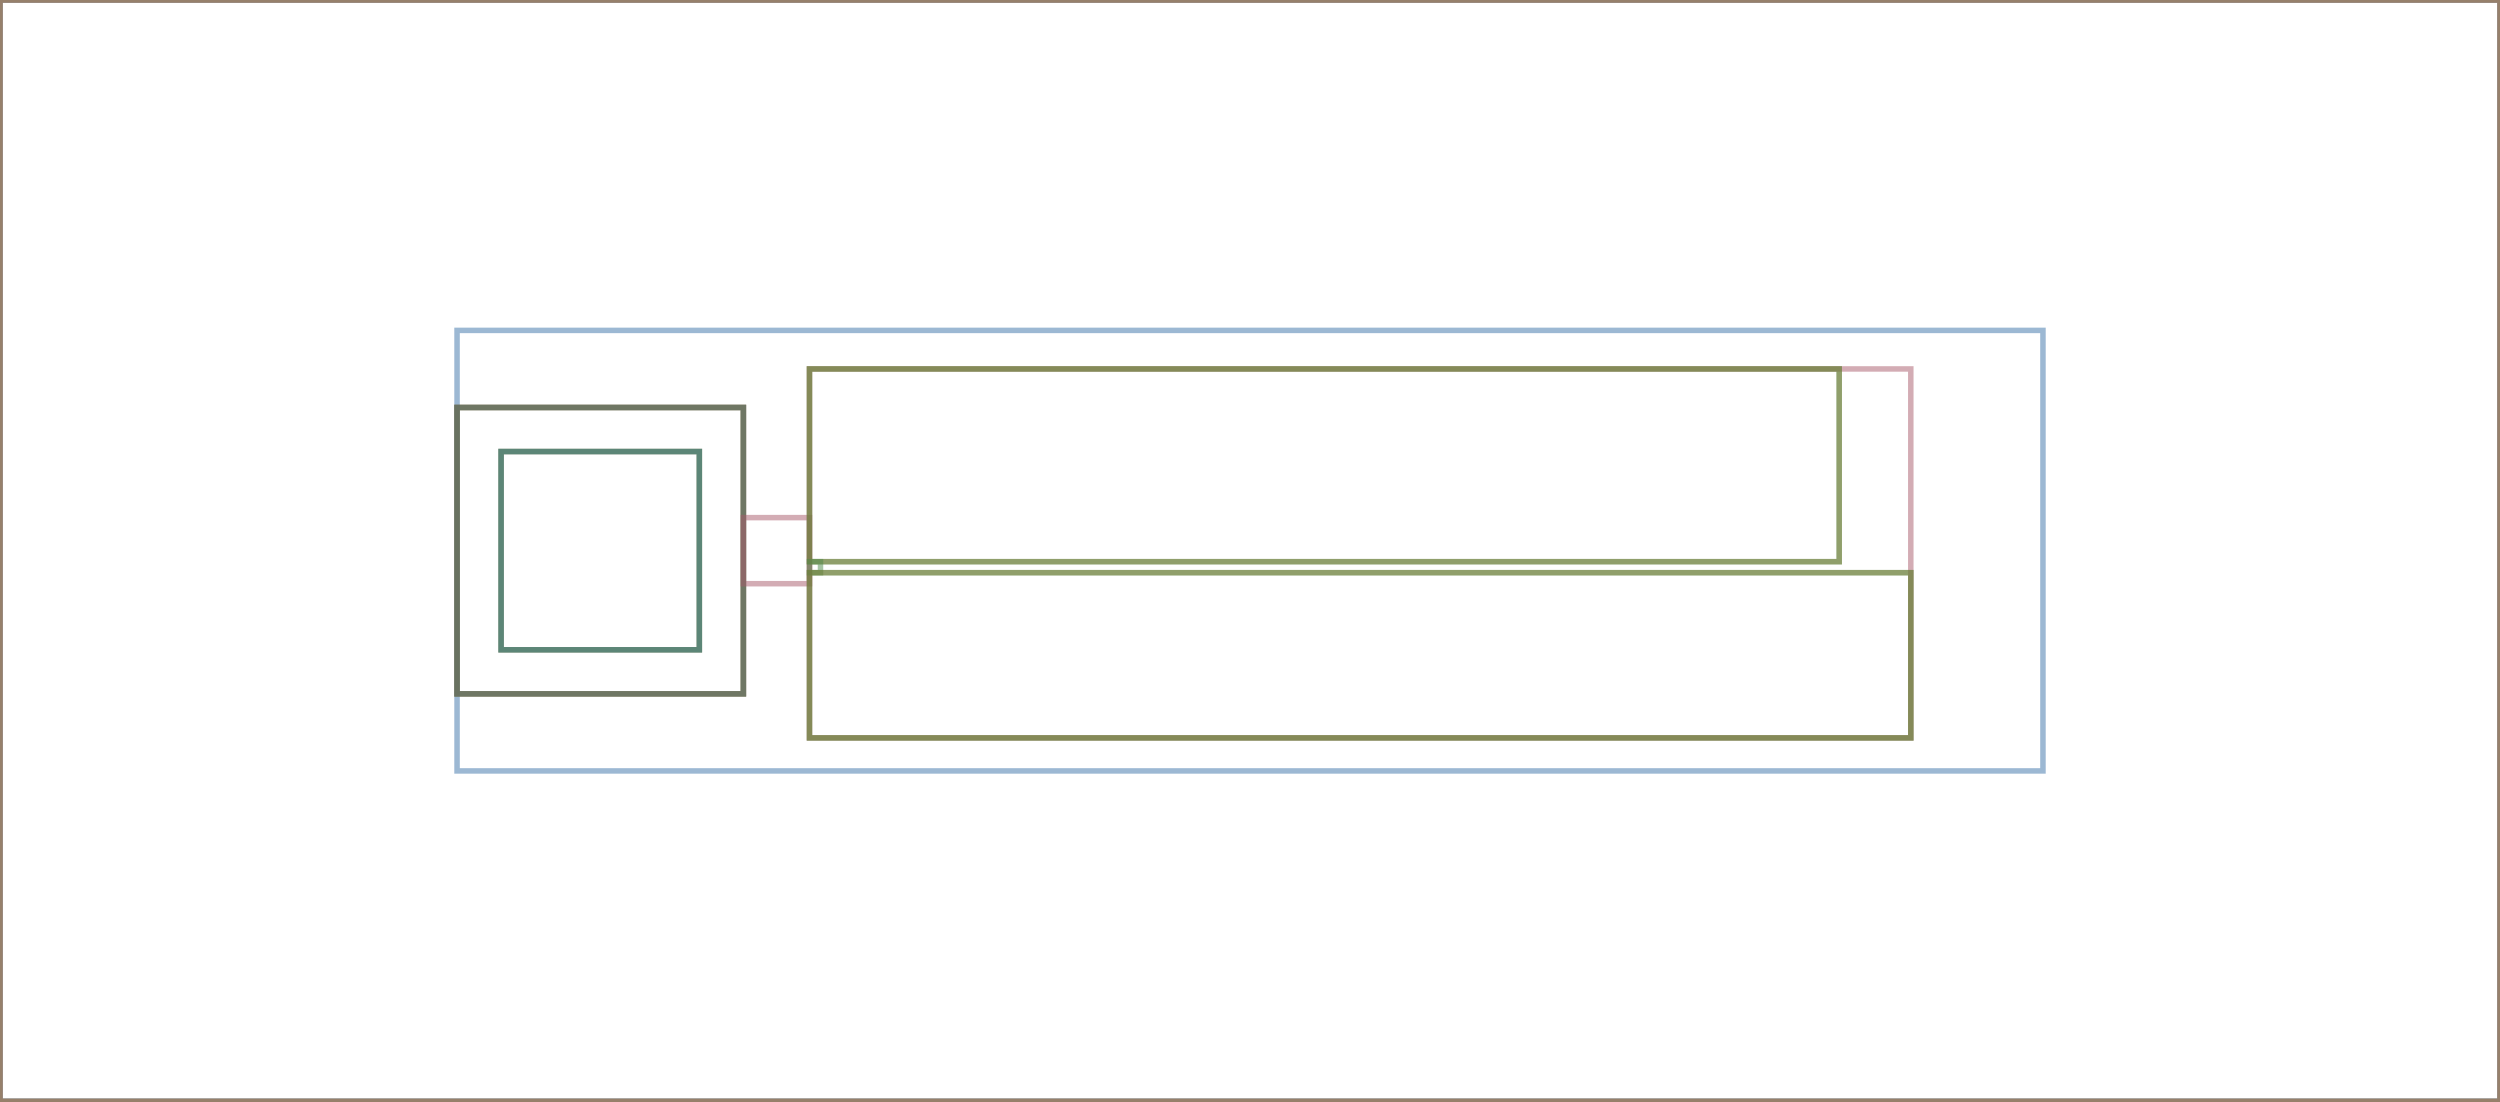
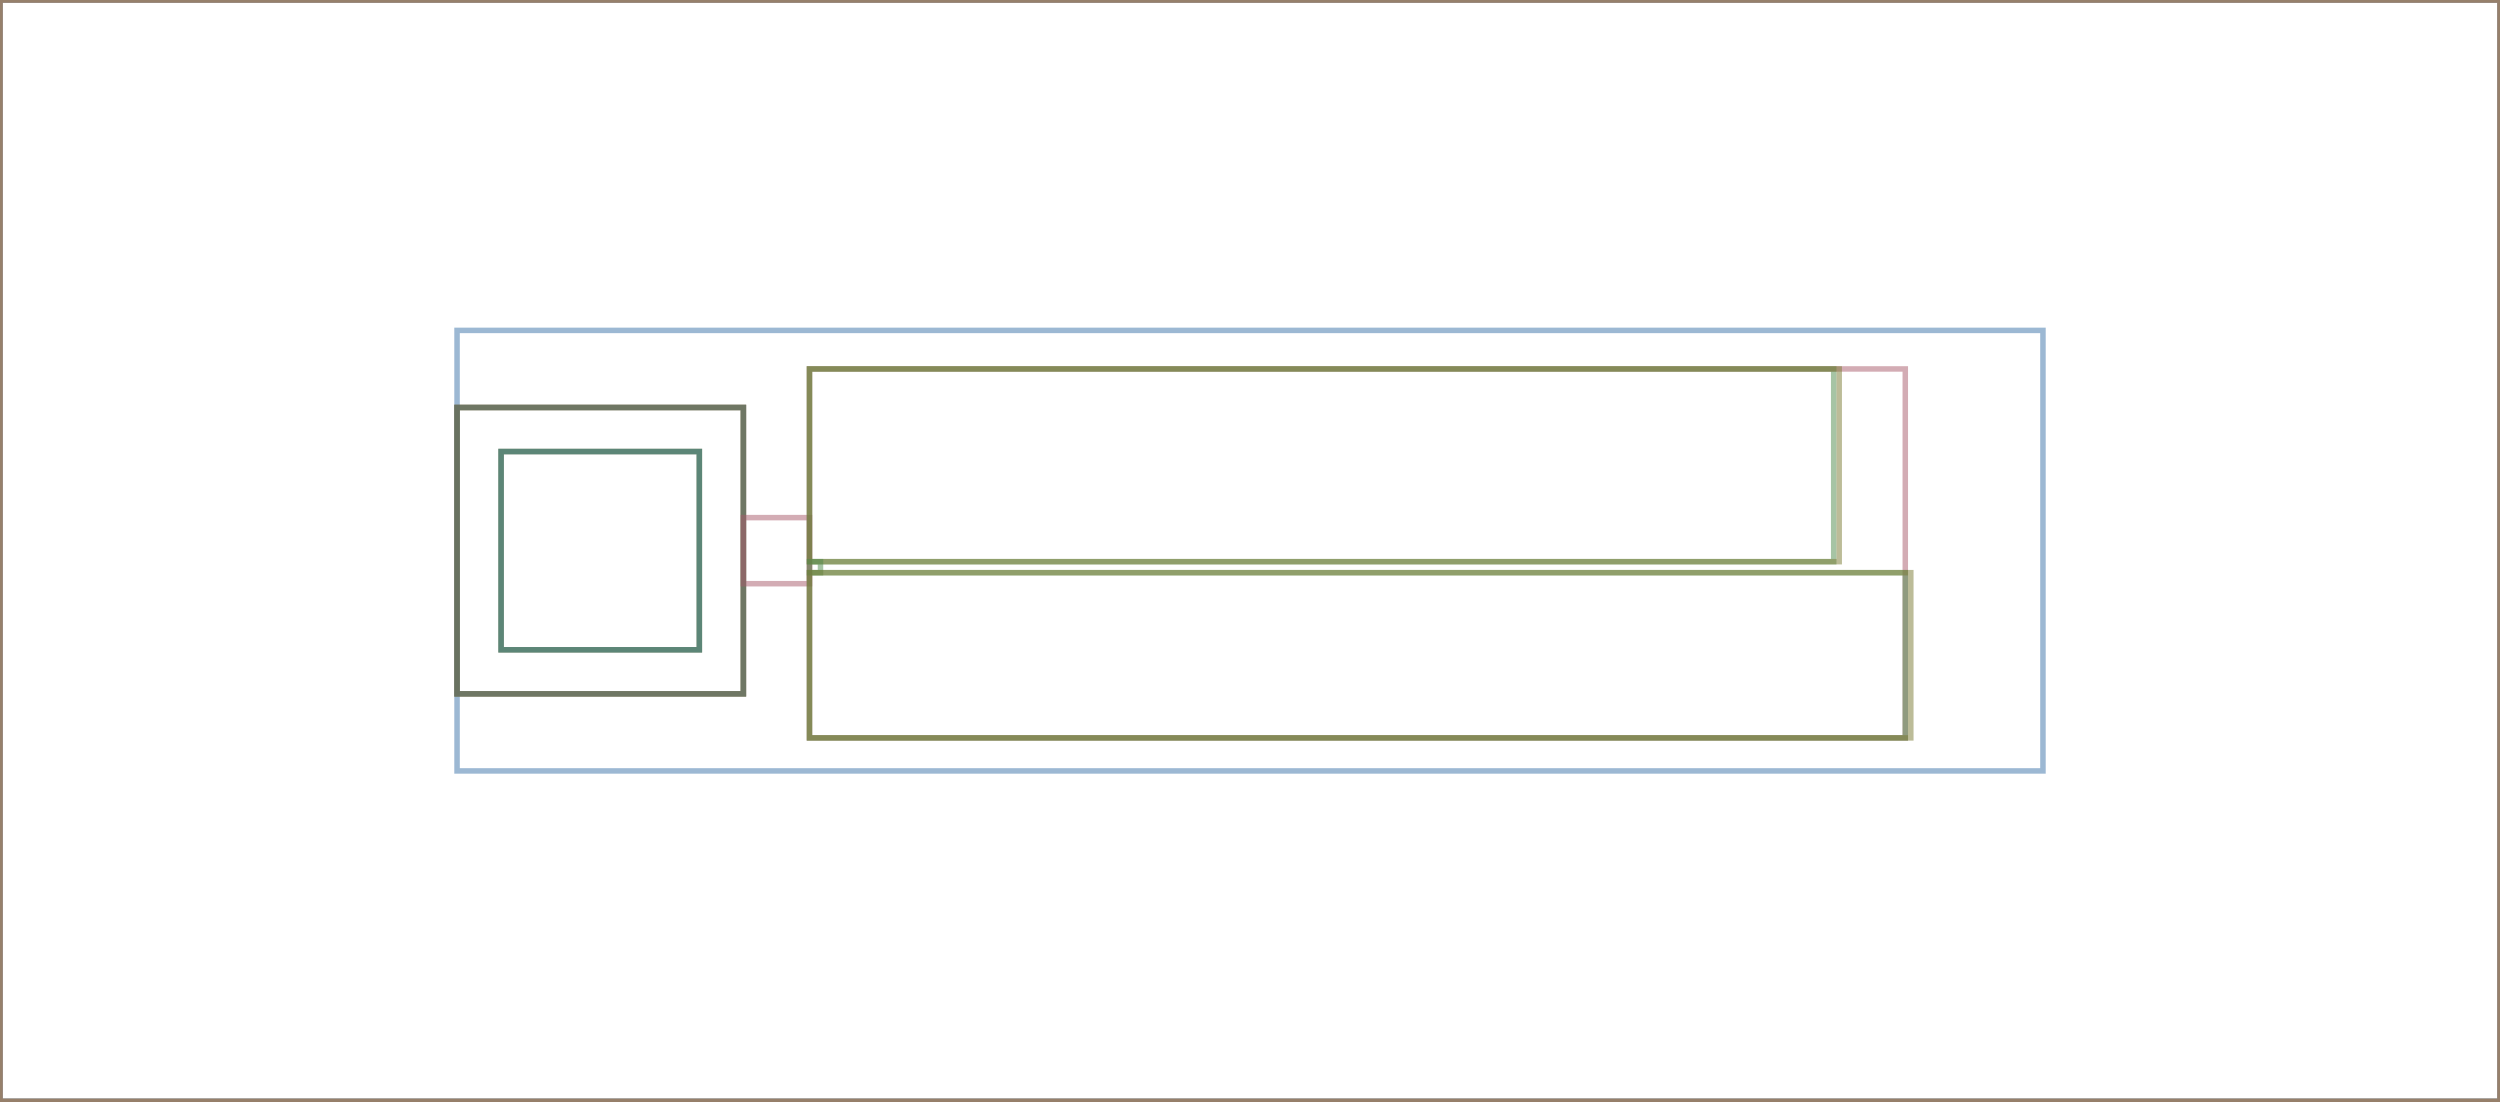
<svg xmlns="http://www.w3.org/2000/svg" viewBox="0 0 454 200" width="454" height="200" role="img" aria-label="Button/Loading layout wireframe">
  <rect width="454" height="200" fill="#ffffff" />
  <g>
    <rect x="0" y="0" width="454" height="200" fill="none" fill-opacity="0" stroke="#5B6470" stroke-width="1" stroke-opacity="0.5" />
  </g>
  <g>
    <rect x="0" y="0" width="454" height="200" fill="none" fill-opacity="0" stroke="#2E7D6B" stroke-width="1" stroke-opacity="0.5" />
  </g>
  <g>
    <rect x="0" y="0" width="454" height="200" fill="none" fill-opacity="0" stroke="#8E6BA8" stroke-width="1" stroke-opacity="0.5" />
  </g>
  <g>
    <rect x="0" y="0" width="454" height="200" fill="none" fill-opacity="0" stroke="#B0813B" stroke-width="1" stroke-opacity="0.5" />
  </g>
  <g>
    <rect x="83" y="60" width="288" height="80" fill="none" fill-opacity="0" stroke="#3B72A8" stroke-width="1" stroke-opacity="0.5" />
  </g>
  <g>
    <rect x="83" y="74" width="52" height="52" fill="none" fill-opacity="0" stroke="#A85B6B" stroke-width="1" stroke-opacity="0.5" />
  </g>
  <g>
    <rect x="83" y="74" width="52" height="52" fill="none" fill-opacity="0" stroke="#4F8A4A" stroke-width="1" stroke-opacity="0.5" />
  </g>
  <g>
    <rect x="83" y="74" width="52" height="52" fill="none" fill-opacity="0" stroke="#7A7A33" stroke-width="1" stroke-opacity="0.5" />
  </g>
  <g>
    <rect x="83" y="74" width="52" height="52" fill="none" fill-opacity="0" stroke="#5B6470" stroke-width="1" stroke-opacity="0.5" />
  </g>
  <g>
    <rect x="91" y="82" width="36" height="36" fill="none" fill-opacity="0" stroke="#7A7A33" stroke-width="1" stroke-opacity="0.5" />
  </g>
  <g>
    <rect x="91" y="82" width="36" height="36" fill="none" fill-opacity="0" stroke="#5B6470" stroke-width="1" stroke-opacity="0.5" />
  </g>
  <g>
    <rect x="91" y="82" width="36" height="36" fill="none" fill-opacity="0" stroke="#2E7D6B" stroke-width="1" stroke-opacity="0.5" />
  </g>
  <g>
    <rect x="135" y="94" width="12" height="12" fill="none" fill-opacity="0" stroke="#A85B6B" stroke-width="1" stroke-opacity="0.5" />
  </g>
  <g>
-     <rect x="147" y="67" width="200" height="67" fill="none" fill-opacity="0" stroke="#A85B6B" stroke-width="1" stroke-opacity="0.5" />
+     <rect x="147" y="67" width="199" height="67" fill="none" fill-opacity="0" stroke="#A85B6B" stroke-width="1" stroke-opacity="0.5" />
  </g>
  <g>
-     <rect x="147" y="67" width="187" height="35" fill="none" fill-opacity="0" stroke="#4F8A4A" stroke-width="1" stroke-opacity="0.5" />
+     <rect x="147" y="67" width="186" height="35" fill="none" fill-opacity="0" stroke="#4F8A4A" stroke-width="1" stroke-opacity="0.5" />
  </g>
  <g>
    <rect x="147" y="67" width="187" height="35" fill="none" fill-opacity="0" stroke="#7A7A33" stroke-width="1" stroke-opacity="0.5" />
  </g>
  <g>
    <rect x="147" y="102" width="2" height="2" fill="none" fill-opacity="0" stroke="#4F8A4A" stroke-width="1" stroke-opacity="0.5" />
  </g>
  <g>
-     <rect x="147" y="104" width="200" height="30" fill="none" fill-opacity="0" stroke="#4F8A4A" stroke-width="1" stroke-opacity="0.5" />
+     <rect x="147" y="104" width="199" height="30" fill="none" fill-opacity="0" stroke="#4F8A4A" stroke-width="1" stroke-opacity="0.5" />
  </g>
  <g>
    <rect x="147" y="104" width="200" height="30" fill="none" fill-opacity="0" stroke="#7A7A33" stroke-width="1" stroke-opacity="0.5" />
  </g>
</svg>
